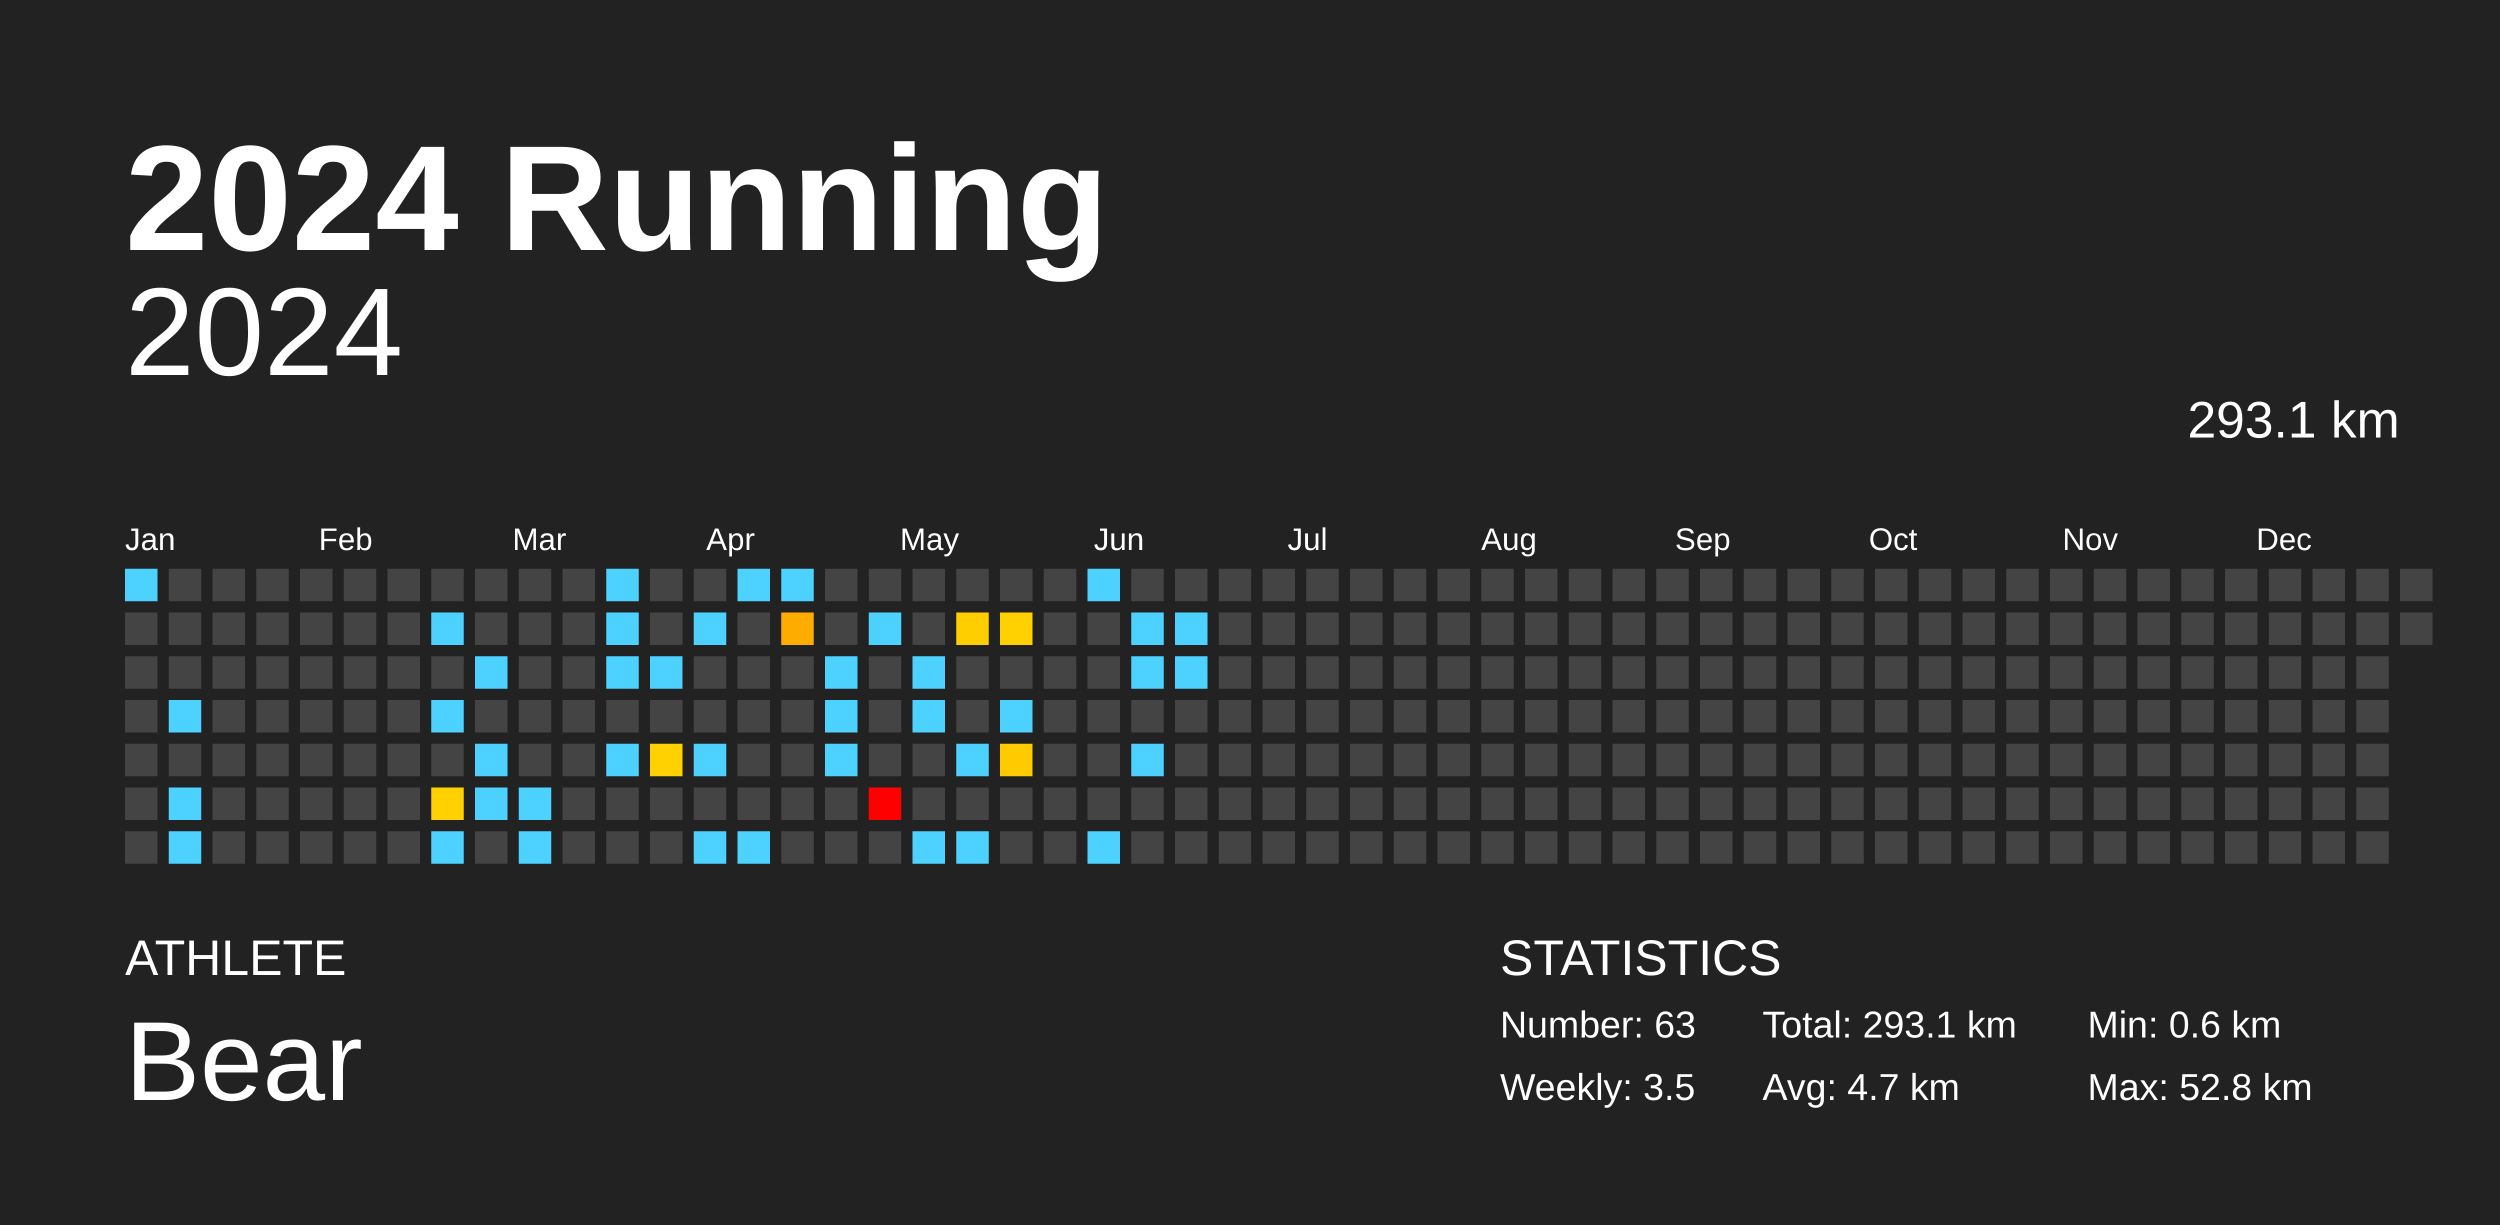
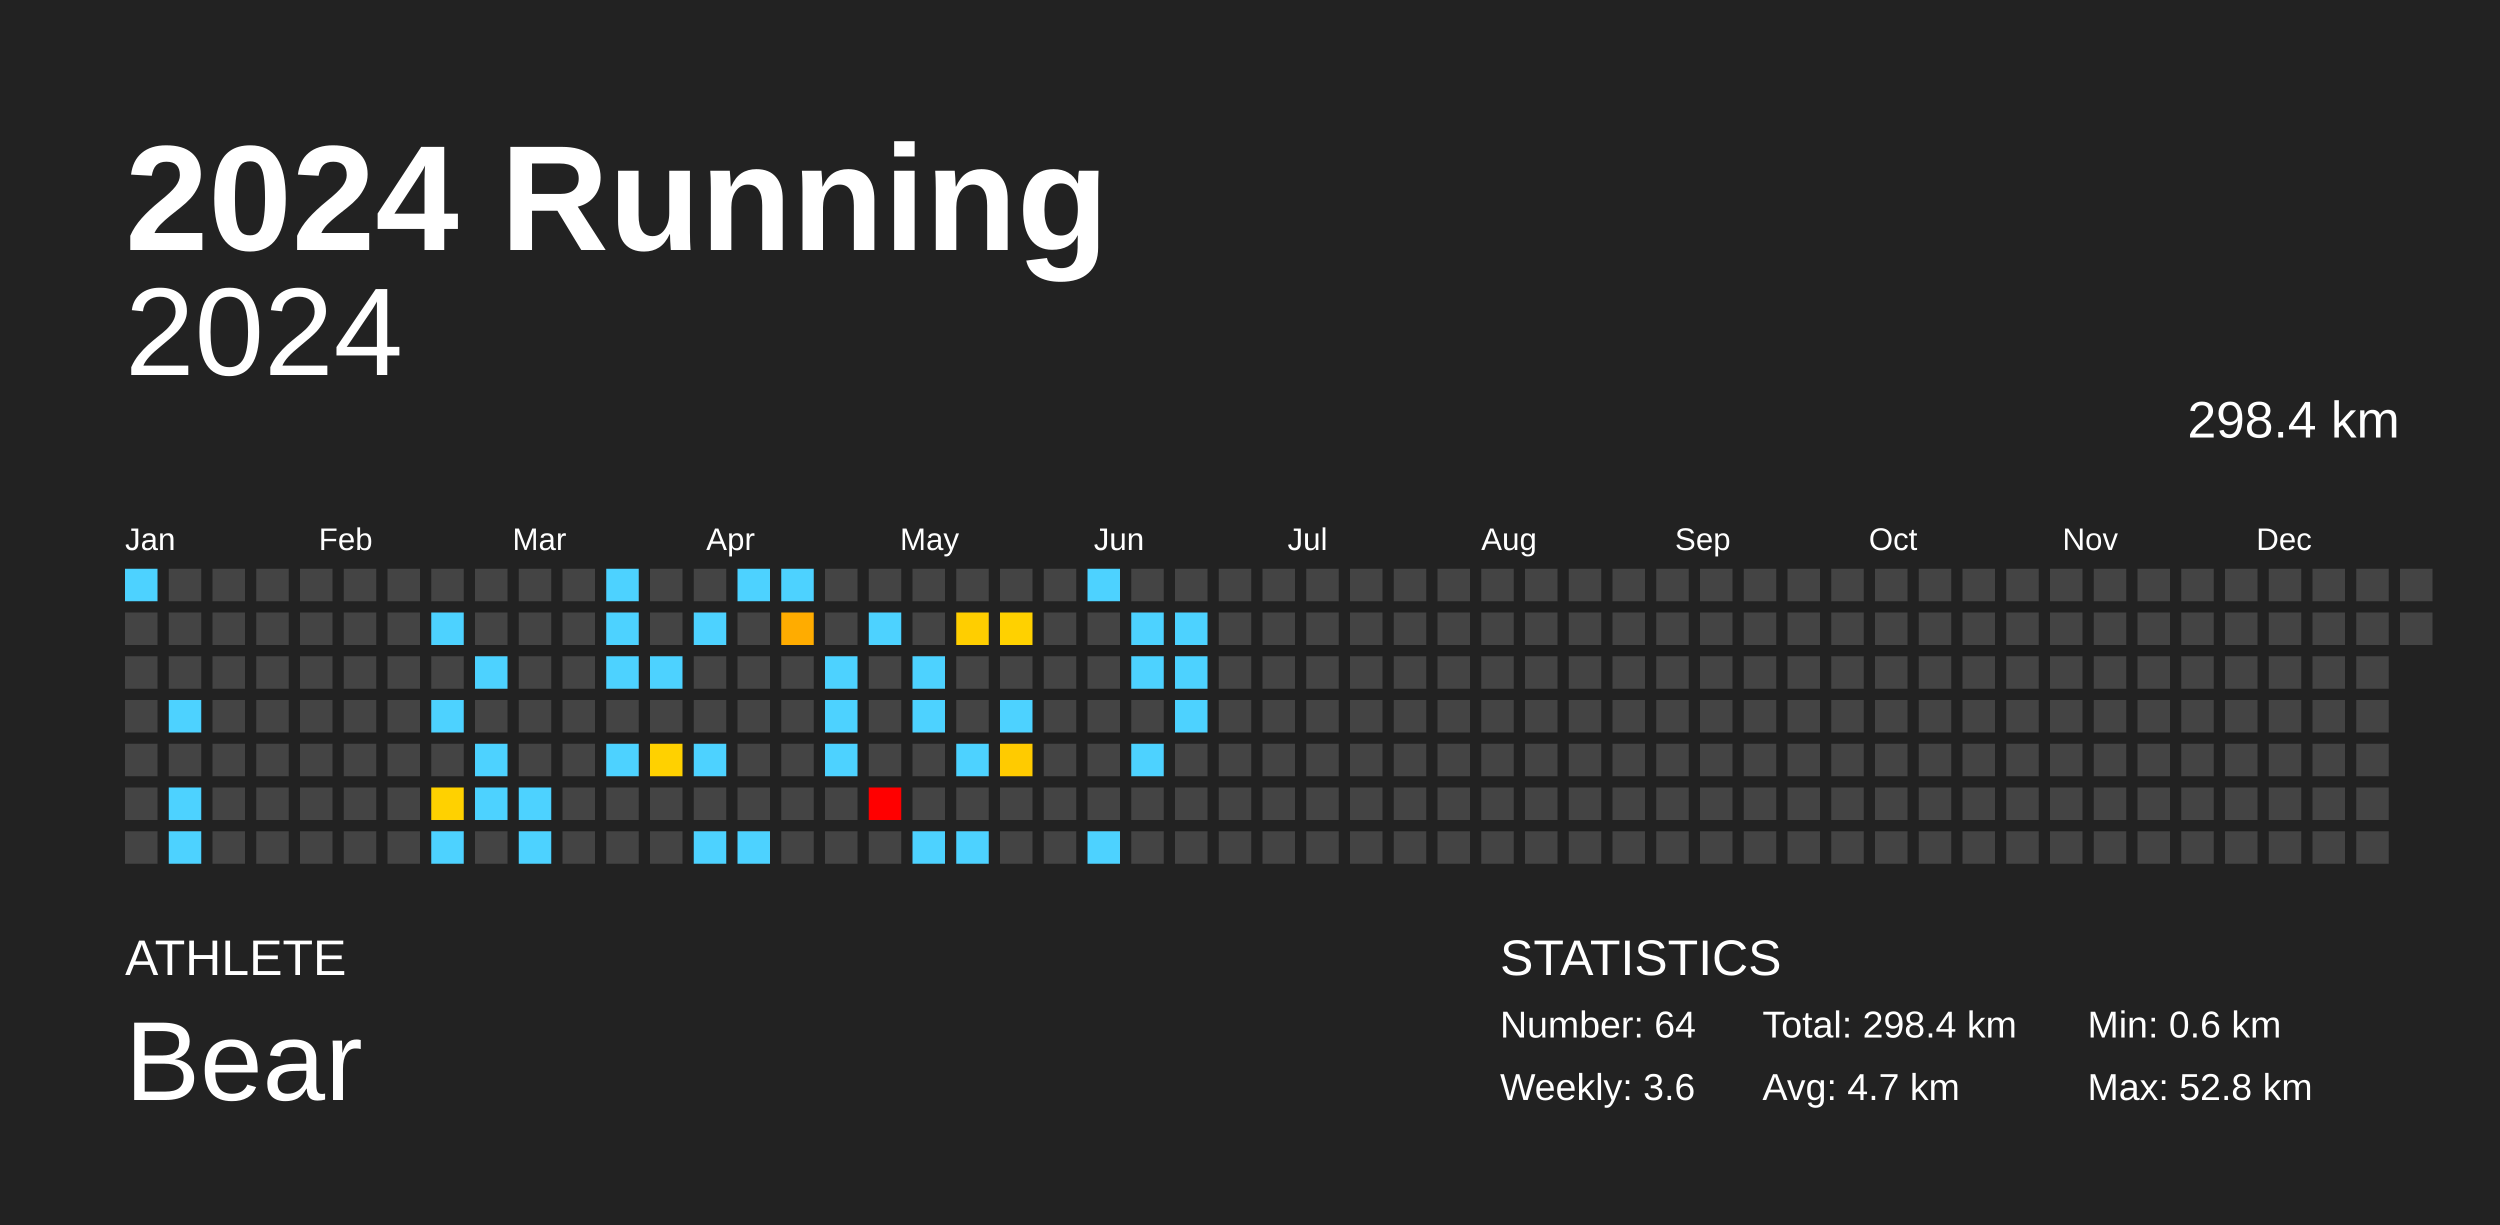
<svg xmlns="http://www.w3.org/2000/svg" baseProfile="full" height="98mm" version="1.1" viewBox="0,0,200,98" width="200mm">
  <defs />
  <rect fill="#222222" height="98" width="200" x="0" y="0" />
  <text fill="#FFFFFF" style="font-size:12px; font-family:Arial; font-weight:bold;" x="10" y="20">2024 Running</text>
  <text fill="#FFFFFF" style="font-size:4px; font-family:Arial" x="10" y="78">ATHLETE</text>
  <text fill="#FFFFFF" style="font-size:9px; font-family:Arial" x="10" y="88">Bear</text>
  <text fill="#FFFFFF" style="font-size:4px; font-family:Arial" x="120" y="78">STATISTICS</text>
-   <text fill="#FFFFFF" style="font-size:3px; font-family:Arial" x="120" y="83">Number: 63</text>
-   <text fill="#FFFFFF" style="font-size:3px; font-family:Arial" x="120" y="88">Weekly: 3.5</text>
-   <text fill="#FFFFFF" style="font-size:3px; font-family:Arial" x="141" y="83">Total: 293.1 km</text>
+   <text fill="#FFFFFF" style="font-size:3px; font-family:Arial" x="120" y="83">Number: 64</text>
+   <text fill="#FFFFFF" style="font-size:3px; font-family:Arial" x="120" y="88">Weekly: 3.6</text>
+   <text fill="#FFFFFF" style="font-size:3px; font-family:Arial" x="141" y="83">Total: 298.4 km</text>
  <text fill="#FFFFFF" style="font-size:3px; font-family:Arial" x="141" y="88">Avg: 4.7 km</text>
  <text fill="#FFFFFF" style="font-size:3px; font-family:Arial" x="167" y="83">Min: 0.6 km</text>
  <text fill="#FFFFFF" style="font-size:3px; font-family:Arial" x="167" y="88">Max: 52.8 km</text>
  <text alignment-baseline="hanging" fill="#FFFFFF" style="font-size:10.0px; font-family:Arial;" x="10" y="30">2024</text>
-   <text alignment-baseline="hanging" fill="#FFFFFF" style="font-size:4.125px; font-family:Arial;" x="175" y="35">293.1 km</text>
+   <text alignment-baseline="hanging" fill="#FFFFFF" style="font-size:4.125px; font-family:Arial;" x="175" y="35">298.4 km</text>
  <text fill="#FFFFFF" style="font-size:2.5px; font-family:Arial" x="10.0" y="44">Jan</text>
  <text fill="#FFFFFF" style="font-size:2.5px; font-family:Arial" x="25.5" y="44">Feb</text>
  <text fill="#FFFFFF" style="font-size:2.5px; font-family:Arial" x="41.0" y="44">Mar</text>
  <text fill="#FFFFFF" style="font-size:2.5px; font-family:Arial" x="56.5" y="44">Apr</text>
  <text fill="#FFFFFF" style="font-size:2.5px; font-family:Arial" x="72.0" y="44">May</text>
  <text fill="#FFFFFF" style="font-size:2.5px; font-family:Arial" x="87.5" y="44">Jun</text>
  <text fill="#FFFFFF" style="font-size:2.5px; font-family:Arial" x="103.0" y="44">Jul</text>
  <text fill="#FFFFFF" style="font-size:2.5px; font-family:Arial" x="118.5" y="44">Aug</text>
  <text fill="#FFFFFF" style="font-size:2.5px; font-family:Arial" x="134.0" y="44">Sep</text>
  <text fill="#FFFFFF" style="font-size:2.5px; font-family:Arial" x="149.5" y="44">Oct</text>
  <text fill="#FFFFFF" style="font-size:2.5px; font-family:Arial" x="165.0" y="44">Nov</text>
  <text fill="#FFFFFF" style="font-size:2.5px; font-family:Arial" x="180.5" y="44">Dec</text>
  <rect fill="#4dd2ff" height="2.6" width="2.6" x="10.0" y="45.5" />
  <rect fill="#444444" height="2.6" width="2.6" x="10.0" y="49.0" />
  <rect fill="#444444" height="2.6" width="2.6" x="10.0" y="52.5" />
  <rect fill="#444444" height="2.6" width="2.6" x="10.0" y="56.0" />
  <rect fill="#444444" height="2.6" width="2.6" x="10.0" y="59.5" />
  <rect fill="#444444" height="2.6" width="2.6" x="10.0" y="63.0" />
  <rect fill="#444444" height="2.6" width="2.6" x="10.0" y="66.5" />
  <rect fill="#444444" height="2.6" width="2.6" x="13.5" y="45.5" />
  <rect fill="#444444" height="2.6" width="2.6" x="13.5" y="49.0" />
  <rect fill="#444444" height="2.6" width="2.6" x="13.5" y="52.5" />
  <rect fill="#4dd2ff" height="2.6" width="2.6" x="13.5" y="56.0" />
  <rect fill="#444444" height="2.6" width="2.6" x="13.5" y="59.5" />
  <rect fill="#4dd2ff" height="2.6" width="2.6" x="13.5" y="63.0" />
  <rect fill="#4dd2ff" height="2.6" width="2.6" x="13.5" y="66.5" />
  <rect fill="#444444" height="2.6" width="2.6" x="17.0" y="45.5" />
  <rect fill="#444444" height="2.6" width="2.6" x="17.0" y="49.0" />
  <rect fill="#444444" height="2.6" width="2.6" x="17.0" y="52.5" />
  <rect fill="#444444" height="2.6" width="2.6" x="17.0" y="56.0" />
  <rect fill="#444444" height="2.6" width="2.6" x="17.0" y="59.5" />
  <rect fill="#444444" height="2.6" width="2.6" x="17.0" y="63.0" />
  <rect fill="#444444" height="2.6" width="2.6" x="17.0" y="66.5" />
  <rect fill="#444444" height="2.6" width="2.6" x="20.5" y="45.5" />
  <rect fill="#444444" height="2.6" width="2.6" x="20.5" y="49.0" />
  <rect fill="#444444" height="2.6" width="2.6" x="20.5" y="52.5" />
  <rect fill="#444444" height="2.6" width="2.6" x="20.5" y="56.0" />
  <rect fill="#444444" height="2.6" width="2.6" x="20.5" y="59.5" />
  <rect fill="#444444" height="2.6" width="2.6" x="20.5" y="63.0" />
  <rect fill="#444444" height="2.6" width="2.6" x="20.5" y="66.5" />
  <rect fill="#444444" height="2.6" width="2.6" x="24.0" y="45.5" />
  <rect fill="#444444" height="2.6" width="2.6" x="24.0" y="49.0" />
  <rect fill="#444444" height="2.6" width="2.6" x="24.0" y="52.5" />
  <rect fill="#444444" height="2.6" width="2.6" x="24.0" y="56.0" />
  <rect fill="#444444" height="2.6" width="2.6" x="24.0" y="59.5" />
  <rect fill="#444444" height="2.6" width="2.6" x="24.0" y="63.0" />
  <rect fill="#444444" height="2.6" width="2.6" x="24.0" y="66.5" />
  <rect fill="#444444" height="2.6" width="2.6" x="27.5" y="45.5" />
  <rect fill="#444444" height="2.6" width="2.6" x="27.5" y="49.0" />
  <rect fill="#444444" height="2.6" width="2.6" x="27.5" y="52.5" />
  <rect fill="#444444" height="2.6" width="2.6" x="27.5" y="56.0" />
  <rect fill="#444444" height="2.6" width="2.6" x="27.5" y="59.5" />
  <rect fill="#444444" height="2.6" width="2.6" x="27.5" y="63.0" />
  <rect fill="#444444" height="2.6" width="2.6" x="27.5" y="66.5" />
  <rect fill="#444444" height="2.6" width="2.6" x="31.0" y="45.5" />
  <rect fill="#444444" height="2.6" width="2.6" x="31.0" y="49.0" />
  <rect fill="#444444" height="2.6" width="2.6" x="31.0" y="52.5" />
  <rect fill="#444444" height="2.6" width="2.6" x="31.0" y="56.0" />
  <rect fill="#444444" height="2.6" width="2.6" x="31.0" y="59.5" />
  <rect fill="#444444" height="2.6" width="2.6" x="31.0" y="63.0" />
  <rect fill="#444444" height="2.6" width="2.6" x="31.0" y="66.5" />
  <rect fill="#444444" height="2.6" width="2.6" x="34.5" y="45.5" />
  <rect fill="#4dd2ff" height="2.6" width="2.6" x="34.5" y="49.0" />
  <rect fill="#444444" height="2.6" width="2.6" x="34.5" y="52.5" />
  <rect fill="#4dd2ff" height="2.6" width="2.6" x="34.5" y="56.0" />
  <rect fill="#444444" height="2.6" width="2.6" x="34.5" y="59.5" />
  <rect fill="#ffd100" height="2.6" width="2.6" x="34.5" y="63.0" />
  <rect fill="#4dd2ff" height="2.6" width="2.6" x="34.5" y="66.5" />
  <rect fill="#444444" height="2.6" width="2.6" x="38.0" y="45.5" />
  <rect fill="#444444" height="2.6" width="2.6" x="38.0" y="49.0" />
  <rect fill="#4dd2ff" height="2.6" width="2.6" x="38.0" y="52.5" />
  <rect fill="#444444" height="2.6" width="2.6" x="38.0" y="56.0" />
  <rect fill="#4dd2ff" height="2.6" width="2.6" x="38.0" y="59.5" />
  <rect fill="#4dd2ff" height="2.6" width="2.6" x="38.0" y="63.0" />
  <rect fill="#444444" height="2.6" width="2.6" x="38.0" y="66.5" />
  <rect fill="#444444" height="2.6" width="2.6" x="41.5" y="45.5" />
  <rect fill="#444444" height="2.6" width="2.6" x="41.5" y="49.0" />
  <rect fill="#444444" height="2.6" width="2.6" x="41.5" y="52.5" />
  <rect fill="#444444" height="2.6" width="2.6" x="41.5" y="56.0" />
  <rect fill="#444444" height="2.6" width="2.6" x="41.5" y="59.5" />
  <rect fill="#4dd2ff" height="2.6" width="2.6" x="41.5" y="63.0" />
  <rect fill="#4dd2ff" height="2.6" width="2.6" x="41.5" y="66.5" />
  <rect fill="#444444" height="2.6" width="2.6" x="45.0" y="45.5" />
  <rect fill="#444444" height="2.6" width="2.6" x="45.0" y="49.0" />
  <rect fill="#444444" height="2.6" width="2.6" x="45.0" y="52.5" />
  <rect fill="#444444" height="2.6" width="2.6" x="45.0" y="56.0" />
  <rect fill="#444444" height="2.6" width="2.6" x="45.0" y="59.5" />
  <rect fill="#444444" height="2.6" width="2.6" x="45.0" y="63.0" />
  <rect fill="#444444" height="2.6" width="2.6" x="45.0" y="66.5" />
  <rect fill="#4dd2ff" height="2.6" width="2.6" x="48.5" y="45.5" />
  <rect fill="#4dd2ff" height="2.6" width="2.6" x="48.5" y="49.0" />
  <rect fill="#4dd2ff" height="2.6" width="2.6" x="48.5" y="52.5" />
  <rect fill="#444444" height="2.6" width="2.6" x="48.5" y="56.0" />
  <rect fill="#4dd2ff" height="2.6" width="2.6" x="48.5" y="59.5" />
  <rect fill="#444444" height="2.6" width="2.6" x="48.5" y="63.0" />
  <rect fill="#444444" height="2.6" width="2.6" x="48.5" y="66.5" />
  <rect fill="#444444" height="2.6" width="2.6" x="52.0" y="45.5" />
  <rect fill="#444444" height="2.6" width="2.6" x="52.0" y="49.0" />
  <rect fill="#4dd2ff" height="2.6" width="2.6" x="52.0" y="52.5" />
  <rect fill="#444444" height="2.6" width="2.6" x="52.0" y="56.0" />
  <rect fill="#ffd100" height="2.6" width="2.6" x="52.0" y="59.5" />
  <rect fill="#444444" height="2.6" width="2.6" x="52.0" y="63.0" />
  <rect fill="#444444" height="2.6" width="2.6" x="52.0" y="66.5" />
  <rect fill="#444444" height="2.6" width="2.6" x="55.5" y="45.5" />
  <rect fill="#4dd2ff" height="2.6" width="2.6" x="55.5" y="49.0" />
  <rect fill="#444444" height="2.6" width="2.6" x="55.5" y="52.5" />
  <rect fill="#444444" height="2.6" width="2.6" x="55.5" y="56.0" />
  <rect fill="#4dd2ff" height="2.6" width="2.6" x="55.5" y="59.5" />
  <rect fill="#444444" height="2.6" width="2.6" x="55.5" y="63.0" />
  <rect fill="#4dd2ff" height="2.6" width="2.6" x="55.5" y="66.5" />
  <rect fill="#4dd2ff" height="2.6" width="2.6" x="59.0" y="45.5" />
  <rect fill="#444444" height="2.6" width="2.6" x="59.0" y="49.0" />
  <rect fill="#444444" height="2.6" width="2.6" x="59.0" y="52.5" />
  <rect fill="#444444" height="2.6" width="2.6" x="59.0" y="56.0" />
  <rect fill="#444444" height="2.6" width="2.6" x="59.0" y="59.5" />
  <rect fill="#444444" height="2.6" width="2.6" x="59.0" y="63.0" />
  <rect fill="#4dd2ff" height="2.6" width="2.6" x="59.0" y="66.5" />
  <rect fill="#4dd2ff" height="2.6" width="2.6" x="62.5" y="45.5" />
  <rect fill="#ffac00" height="2.6" width="2.6" x="62.5" y="49.0" />
  <rect fill="#444444" height="2.6" width="2.6" x="62.5" y="52.5" />
  <rect fill="#444444" height="2.6" width="2.6" x="62.5" y="56.0" />
  <rect fill="#444444" height="2.6" width="2.6" x="62.5" y="59.5" />
  <rect fill="#444444" height="2.6" width="2.6" x="62.5" y="63.0" />
  <rect fill="#444444" height="2.6" width="2.6" x="62.5" y="66.5" />
  <rect fill="#444444" height="2.6" width="2.6" x="66.0" y="45.5" />
  <rect fill="#444444" height="2.6" width="2.6" x="66.0" y="49.0" />
  <rect fill="#4dd2ff" height="2.6" width="2.6" x="66.0" y="52.5" />
  <rect fill="#4dd2ff" height="2.6" width="2.6" x="66.0" y="56.0" />
  <rect fill="#4dd2ff" height="2.6" width="2.6" x="66.0" y="59.5" />
  <rect fill="#444444" height="2.6" width="2.6" x="66.0" y="63.0" />
  <rect fill="#444444" height="2.6" width="2.6" x="66.0" y="66.5" />
  <rect fill="#444444" height="2.6" width="2.6" x="69.5" y="45.5" />
  <rect fill="#4dd2ff" height="2.6" width="2.6" x="69.5" y="49.0" />
  <rect fill="#444444" height="2.6" width="2.6" x="69.5" y="52.5" />
  <rect fill="#444444" height="2.6" width="2.6" x="69.5" y="56.0" />
  <rect fill="#444444" height="2.6" width="2.6" x="69.5" y="59.5" />
  <rect fill="red" height="2.6" width="2.6" x="69.5" y="63.0" />
  <rect fill="#444444" height="2.6" width="2.6" x="69.5" y="66.5" />
  <rect fill="#444444" height="2.6" width="2.6" x="73.0" y="45.5" />
  <rect fill="#444444" height="2.6" width="2.6" x="73.0" y="49.0" />
  <rect fill="#4dd2ff" height="2.6" width="2.6" x="73.0" y="52.5" />
  <rect fill="#4dd2ff" height="2.6" width="2.6" x="73.0" y="56.0" />
  <rect fill="#444444" height="2.6" width="2.6" x="73.0" y="59.5" />
  <rect fill="#444444" height="2.6" width="2.6" x="73.0" y="63.0" />
  <rect fill="#4dd2ff" height="2.6" width="2.6" x="73.0" y="66.5" />
  <rect fill="#444444" height="2.6" width="2.6" x="76.5" y="45.5" />
  <rect fill="#ffce00" height="2.6" width="2.6" x="76.5" y="49.0" />
  <rect fill="#444444" height="2.6" width="2.6" x="76.5" y="52.5" />
  <rect fill="#444444" height="2.6" width="2.6" x="76.5" y="56.0" />
  <rect fill="#4dd2ff" height="2.6" width="2.6" x="76.5" y="59.5" />
  <rect fill="#444444" height="2.6" width="2.6" x="76.5" y="63.0" />
  <rect fill="#4dd2ff" height="2.6" width="2.6" x="76.5" y="66.5" />
  <rect fill="#444444" height="2.6" width="2.6" x="80.0" y="45.5" />
  <rect fill="#ffd100" height="2.6" width="2.6" x="80.0" y="49.0" />
  <rect fill="#444444" height="2.6" width="2.6" x="80.0" y="52.5" />
  <rect fill="#4dd2ff" height="2.6" width="2.6" x="80.0" y="56.0" />
  <rect fill="#ffcb00" height="2.6" width="2.6" x="80.0" y="59.5" />
  <rect fill="#444444" height="2.6" width="2.6" x="80.0" y="63.0" />
  <rect fill="#444444" height="2.6" width="2.6" x="80.0" y="66.5" />
  <rect fill="#444444" height="2.6" width="2.6" x="83.5" y="45.5" />
  <rect fill="#444444" height="2.6" width="2.6" x="83.5" y="49.0" />
  <rect fill="#444444" height="2.6" width="2.6" x="83.5" y="52.5" />
  <rect fill="#444444" height="2.6" width="2.6" x="83.5" y="56.0" />
  <rect fill="#444444" height="2.6" width="2.6" x="83.5" y="59.5" />
  <rect fill="#444444" height="2.6" width="2.6" x="83.5" y="63.0" />
  <rect fill="#444444" height="2.6" width="2.6" x="83.5" y="66.5" />
  <rect fill="#4dd2ff" height="2.6" width="2.6" x="87.0" y="45.5" />
  <rect fill="#444444" height="2.6" width="2.6" x="87.0" y="49.0" />
  <rect fill="#444444" height="2.6" width="2.6" x="87.0" y="52.5" />
  <rect fill="#444444" height="2.6" width="2.6" x="87.0" y="56.0" />
  <rect fill="#444444" height="2.6" width="2.6" x="87.0" y="59.5" />
  <rect fill="#444444" height="2.6" width="2.6" x="87.0" y="63.0" />
  <rect fill="#4dd2ff" height="2.6" width="2.6" x="87.0" y="66.5" />
  <rect fill="#444444" height="2.6" width="2.6" x="90.5" y="45.5" />
  <rect fill="#4dd2ff" height="2.6" width="2.6" x="90.5" y="49.0" />
  <rect fill="#4dd2ff" height="2.6" width="2.6" x="90.5" y="52.5" />
  <rect fill="#444444" height="2.6" width="2.6" x="90.5" y="56.0" />
  <rect fill="#4dd2ff" height="2.6" width="2.6" x="90.5" y="59.5" />
  <rect fill="#444444" height="2.6" width="2.6" x="90.5" y="63.0" />
  <rect fill="#444444" height="2.6" width="2.6" x="90.5" y="66.5" />
  <rect fill="#444444" height="2.6" width="2.6" x="94.0" y="45.5" />
  <rect fill="#4dd2ff" height="2.6" width="2.6" x="94.0" y="49.0" />
  <rect fill="#4dd2ff" height="2.6" width="2.6" x="94.0" y="52.5" />
-   <rect fill="#444444" height="2.6" width="2.6" x="94.0" y="56.0" />
+   <rect fill="#4dd2ff" height="2.6" width="2.6" x="94.0" y="56.0" />
  <rect fill="#444444" height="2.6" width="2.6" x="94.0" y="59.5" />
  <rect fill="#444444" height="2.6" width="2.6" x="94.0" y="63.0" />
  <rect fill="#444444" height="2.6" width="2.6" x="94.0" y="66.5" />
  <rect fill="#444444" height="2.6" width="2.6" x="97.5" y="45.5" />
  <rect fill="#444444" height="2.6" width="2.6" x="97.5" y="49.0" />
  <rect fill="#444444" height="2.6" width="2.6" x="97.5" y="52.5" />
  <rect fill="#444444" height="2.6" width="2.6" x="97.5" y="56.0" />
  <rect fill="#444444" height="2.6" width="2.6" x="97.5" y="59.5" />
  <rect fill="#444444" height="2.6" width="2.6" x="97.5" y="63.0" />
  <rect fill="#444444" height="2.6" width="2.6" x="97.5" y="66.5" />
  <rect fill="#444444" height="2.6" width="2.6" x="101.0" y="45.5" />
  <rect fill="#444444" height="2.6" width="2.6" x="101.0" y="49.0" />
  <rect fill="#444444" height="2.6" width="2.6" x="101.0" y="52.5" />
  <rect fill="#444444" height="2.6" width="2.6" x="101.0" y="56.0" />
  <rect fill="#444444" height="2.6" width="2.6" x="101.0" y="59.5" />
  <rect fill="#444444" height="2.6" width="2.6" x="101.0" y="63.0" />
  <rect fill="#444444" height="2.6" width="2.6" x="101.0" y="66.5" />
  <rect fill="#444444" height="2.6" width="2.6" x="104.5" y="45.5" />
  <rect fill="#444444" height="2.6" width="2.6" x="104.5" y="49.0" />
  <rect fill="#444444" height="2.6" width="2.6" x="104.5" y="52.5" />
  <rect fill="#444444" height="2.6" width="2.6" x="104.5" y="56.0" />
  <rect fill="#444444" height="2.6" width="2.6" x="104.5" y="59.5" />
  <rect fill="#444444" height="2.6" width="2.6" x="104.5" y="63.0" />
  <rect fill="#444444" height="2.6" width="2.6" x="104.5" y="66.5" />
  <rect fill="#444444" height="2.6" width="2.6" x="108.0" y="45.5" />
  <rect fill="#444444" height="2.6" width="2.6" x="108.0" y="49.0" />
  <rect fill="#444444" height="2.6" width="2.6" x="108.0" y="52.5" />
  <rect fill="#444444" height="2.6" width="2.6" x="108.0" y="56.0" />
  <rect fill="#444444" height="2.6" width="2.6" x="108.0" y="59.5" />
  <rect fill="#444444" height="2.6" width="2.6" x="108.0" y="63.0" />
  <rect fill="#444444" height="2.6" width="2.6" x="108.0" y="66.5" />
  <rect fill="#444444" height="2.6" width="2.6" x="111.5" y="45.5" />
  <rect fill="#444444" height="2.6" width="2.6" x="111.5" y="49.0" />
  <rect fill="#444444" height="2.6" width="2.6" x="111.5" y="52.5" />
  <rect fill="#444444" height="2.6" width="2.6" x="111.5" y="56.0" />
  <rect fill="#444444" height="2.6" width="2.6" x="111.5" y="59.5" />
  <rect fill="#444444" height="2.6" width="2.6" x="111.5" y="63.0" />
  <rect fill="#444444" height="2.6" width="2.6" x="111.5" y="66.5" />
  <rect fill="#444444" height="2.6" width="2.6" x="115.0" y="45.5" />
  <rect fill="#444444" height="2.6" width="2.6" x="115.0" y="49.0" />
  <rect fill="#444444" height="2.6" width="2.6" x="115.0" y="52.5" />
  <rect fill="#444444" height="2.6" width="2.6" x="115.0" y="56.0" />
  <rect fill="#444444" height="2.6" width="2.6" x="115.0" y="59.5" />
  <rect fill="#444444" height="2.6" width="2.6" x="115.0" y="63.0" />
  <rect fill="#444444" height="2.6" width="2.6" x="115.0" y="66.5" />
  <rect fill="#444444" height="2.6" width="2.6" x="118.5" y="45.5" />
  <rect fill="#444444" height="2.6" width="2.6" x="118.5" y="49.0" />
  <rect fill="#444444" height="2.6" width="2.6" x="118.5" y="52.5" />
  <rect fill="#444444" height="2.6" width="2.6" x="118.5" y="56.0" />
  <rect fill="#444444" height="2.6" width="2.6" x="118.5" y="59.5" />
  <rect fill="#444444" height="2.6" width="2.6" x="118.5" y="63.0" />
  <rect fill="#444444" height="2.6" width="2.6" x="118.5" y="66.5" />
  <rect fill="#444444" height="2.6" width="2.6" x="122.0" y="45.5" />
  <rect fill="#444444" height="2.6" width="2.6" x="122.0" y="49.0" />
  <rect fill="#444444" height="2.6" width="2.6" x="122.0" y="52.5" />
  <rect fill="#444444" height="2.6" width="2.6" x="122.0" y="56.0" />
  <rect fill="#444444" height="2.6" width="2.6" x="122.0" y="59.5" />
  <rect fill="#444444" height="2.6" width="2.6" x="122.0" y="63.0" />
  <rect fill="#444444" height="2.6" width="2.6" x="122.0" y="66.5" />
  <rect fill="#444444" height="2.6" width="2.6" x="125.5" y="45.5" />
  <rect fill="#444444" height="2.6" width="2.6" x="125.5" y="49.0" />
  <rect fill="#444444" height="2.6" width="2.6" x="125.5" y="52.5" />
  <rect fill="#444444" height="2.6" width="2.6" x="125.5" y="56.0" />
  <rect fill="#444444" height="2.6" width="2.6" x="125.5" y="59.5" />
  <rect fill="#444444" height="2.6" width="2.6" x="125.5" y="63.0" />
  <rect fill="#444444" height="2.6" width="2.6" x="125.5" y="66.5" />
  <rect fill="#444444" height="2.6" width="2.6" x="129.0" y="45.5" />
  <rect fill="#444444" height="2.6" width="2.6" x="129.0" y="49.0" />
  <rect fill="#444444" height="2.6" width="2.6" x="129.0" y="52.5" />
  <rect fill="#444444" height="2.6" width="2.6" x="129.0" y="56.0" />
  <rect fill="#444444" height="2.6" width="2.6" x="129.0" y="59.5" />
  <rect fill="#444444" height="2.6" width="2.6" x="129.0" y="63.0" />
  <rect fill="#444444" height="2.6" width="2.6" x="129.0" y="66.5" />
  <rect fill="#444444" height="2.6" width="2.6" x="132.5" y="45.5" />
  <rect fill="#444444" height="2.6" width="2.6" x="132.5" y="49.0" />
  <rect fill="#444444" height="2.6" width="2.6" x="132.5" y="52.5" />
  <rect fill="#444444" height="2.6" width="2.6" x="132.5" y="56.0" />
  <rect fill="#444444" height="2.6" width="2.6" x="132.5" y="59.5" />
  <rect fill="#444444" height="2.6" width="2.6" x="132.5" y="63.0" />
  <rect fill="#444444" height="2.6" width="2.6" x="132.5" y="66.5" />
  <rect fill="#444444" height="2.6" width="2.6" x="136.0" y="45.5" />
  <rect fill="#444444" height="2.6" width="2.6" x="136.0" y="49.0" />
  <rect fill="#444444" height="2.6" width="2.6" x="136.0" y="52.5" />
  <rect fill="#444444" height="2.6" width="2.6" x="136.0" y="56.0" />
  <rect fill="#444444" height="2.6" width="2.6" x="136.0" y="59.5" />
  <rect fill="#444444" height="2.6" width="2.6" x="136.0" y="63.0" />
  <rect fill="#444444" height="2.6" width="2.6" x="136.0" y="66.5" />
  <rect fill="#444444" height="2.6" width="2.6" x="139.5" y="45.5" />
  <rect fill="#444444" height="2.6" width="2.6" x="139.5" y="49.0" />
  <rect fill="#444444" height="2.6" width="2.6" x="139.5" y="52.5" />
  <rect fill="#444444" height="2.6" width="2.6" x="139.5" y="56.0" />
  <rect fill="#444444" height="2.6" width="2.6" x="139.5" y="59.5" />
  <rect fill="#444444" height="2.6" width="2.6" x="139.5" y="63.0" />
  <rect fill="#444444" height="2.6" width="2.6" x="139.5" y="66.5" />
  <rect fill="#444444" height="2.6" width="2.6" x="143.0" y="45.5" />
  <rect fill="#444444" height="2.6" width="2.6" x="143.0" y="49.0" />
  <rect fill="#444444" height="2.6" width="2.6" x="143.0" y="52.5" />
  <rect fill="#444444" height="2.6" width="2.6" x="143.0" y="56.0" />
  <rect fill="#444444" height="2.6" width="2.6" x="143.0" y="59.5" />
  <rect fill="#444444" height="2.6" width="2.6" x="143.0" y="63.0" />
  <rect fill="#444444" height="2.6" width="2.6" x="143.0" y="66.5" />
  <rect fill="#444444" height="2.6" width="2.6" x="146.5" y="45.5" />
  <rect fill="#444444" height="2.6" width="2.6" x="146.5" y="49.0" />
  <rect fill="#444444" height="2.6" width="2.6" x="146.5" y="52.5" />
  <rect fill="#444444" height="2.6" width="2.6" x="146.5" y="56.0" />
  <rect fill="#444444" height="2.6" width="2.6" x="146.5" y="59.5" />
  <rect fill="#444444" height="2.6" width="2.6" x="146.5" y="63.0" />
  <rect fill="#444444" height="2.6" width="2.6" x="146.5" y="66.5" />
  <rect fill="#444444" height="2.6" width="2.6" x="150.0" y="45.5" />
  <rect fill="#444444" height="2.6" width="2.6" x="150.0" y="49.0" />
  <rect fill="#444444" height="2.6" width="2.6" x="150.0" y="52.5" />
  <rect fill="#444444" height="2.6" width="2.6" x="150.0" y="56.0" />
  <rect fill="#444444" height="2.6" width="2.6" x="150.0" y="59.5" />
  <rect fill="#444444" height="2.6" width="2.6" x="150.0" y="63.0" />
  <rect fill="#444444" height="2.6" width="2.6" x="150.0" y="66.5" />
  <rect fill="#444444" height="2.6" width="2.6" x="153.5" y="45.5" />
  <rect fill="#444444" height="2.6" width="2.6" x="153.5" y="49.0" />
  <rect fill="#444444" height="2.6" width="2.6" x="153.5" y="52.5" />
  <rect fill="#444444" height="2.6" width="2.6" x="153.5" y="56.0" />
  <rect fill="#444444" height="2.6" width="2.6" x="153.5" y="59.5" />
  <rect fill="#444444" height="2.6" width="2.6" x="153.5" y="63.0" />
  <rect fill="#444444" height="2.6" width="2.6" x="153.5" y="66.5" />
  <rect fill="#444444" height="2.6" width="2.6" x="157.0" y="45.5" />
  <rect fill="#444444" height="2.6" width="2.6" x="157.0" y="49.0" />
  <rect fill="#444444" height="2.6" width="2.6" x="157.0" y="52.5" />
  <rect fill="#444444" height="2.6" width="2.6" x="157.0" y="56.0" />
  <rect fill="#444444" height="2.6" width="2.6" x="157.0" y="59.5" />
  <rect fill="#444444" height="2.6" width="2.6" x="157.0" y="63.0" />
  <rect fill="#444444" height="2.6" width="2.6" x="157.0" y="66.5" />
  <rect fill="#444444" height="2.6" width="2.6" x="160.5" y="45.5" />
  <rect fill="#444444" height="2.6" width="2.6" x="160.5" y="49.0" />
  <rect fill="#444444" height="2.6" width="2.6" x="160.5" y="52.5" />
  <rect fill="#444444" height="2.6" width="2.6" x="160.5" y="56.0" />
  <rect fill="#444444" height="2.6" width="2.6" x="160.5" y="59.5" />
  <rect fill="#444444" height="2.6" width="2.6" x="160.5" y="63.0" />
  <rect fill="#444444" height="2.6" width="2.6" x="160.5" y="66.5" />
  <rect fill="#444444" height="2.6" width="2.6" x="164.0" y="45.5" />
  <rect fill="#444444" height="2.6" width="2.6" x="164.0" y="49.0" />
  <rect fill="#444444" height="2.6" width="2.6" x="164.0" y="52.5" />
  <rect fill="#444444" height="2.6" width="2.6" x="164.0" y="56.0" />
  <rect fill="#444444" height="2.6" width="2.6" x="164.0" y="59.5" />
  <rect fill="#444444" height="2.6" width="2.6" x="164.0" y="63.0" />
  <rect fill="#444444" height="2.6" width="2.6" x="164.0" y="66.5" />
  <rect fill="#444444" height="2.6" width="2.6" x="167.5" y="45.5" />
  <rect fill="#444444" height="2.6" width="2.6" x="167.5" y="49.0" />
  <rect fill="#444444" height="2.6" width="2.6" x="167.5" y="52.5" />
  <rect fill="#444444" height="2.6" width="2.6" x="167.5" y="56.0" />
  <rect fill="#444444" height="2.6" width="2.6" x="167.5" y="59.5" />
  <rect fill="#444444" height="2.6" width="2.6" x="167.5" y="63.0" />
  <rect fill="#444444" height="2.6" width="2.6" x="167.5" y="66.5" />
  <rect fill="#444444" height="2.6" width="2.6" x="171.0" y="45.5" />
  <rect fill="#444444" height="2.6" width="2.6" x="171.0" y="49.0" />
  <rect fill="#444444" height="2.6" width="2.6" x="171.0" y="52.5" />
  <rect fill="#444444" height="2.6" width="2.6" x="171.0" y="56.0" />
  <rect fill="#444444" height="2.6" width="2.6" x="171.0" y="59.5" />
  <rect fill="#444444" height="2.6" width="2.6" x="171.0" y="63.0" />
  <rect fill="#444444" height="2.6" width="2.6" x="171.0" y="66.5" />
  <rect fill="#444444" height="2.6" width="2.6" x="174.5" y="45.5" />
  <rect fill="#444444" height="2.6" width="2.6" x="174.5" y="49.0" />
  <rect fill="#444444" height="2.6" width="2.6" x="174.5" y="52.5" />
  <rect fill="#444444" height="2.6" width="2.6" x="174.5" y="56.0" />
  <rect fill="#444444" height="2.6" width="2.6" x="174.5" y="59.5" />
  <rect fill="#444444" height="2.6" width="2.6" x="174.5" y="63.0" />
  <rect fill="#444444" height="2.6" width="2.6" x="174.5" y="66.5" />
  <rect fill="#444444" height="2.6" width="2.6" x="178.0" y="45.5" />
  <rect fill="#444444" height="2.6" width="2.6" x="178.0" y="49.0" />
  <rect fill="#444444" height="2.6" width="2.6" x="178.0" y="52.5" />
  <rect fill="#444444" height="2.6" width="2.6" x="178.0" y="56.0" />
  <rect fill="#444444" height="2.6" width="2.6" x="178.0" y="59.5" />
  <rect fill="#444444" height="2.6" width="2.6" x="178.0" y="63.0" />
  <rect fill="#444444" height="2.6" width="2.6" x="178.0" y="66.5" />
  <rect fill="#444444" height="2.6" width="2.6" x="181.5" y="45.5" />
  <rect fill="#444444" height="2.6" width="2.6" x="181.5" y="49.0" />
  <rect fill="#444444" height="2.6" width="2.6" x="181.5" y="52.5" />
  <rect fill="#444444" height="2.6" width="2.6" x="181.5" y="56.0" />
  <rect fill="#444444" height="2.6" width="2.6" x="181.5" y="59.5" />
  <rect fill="#444444" height="2.6" width="2.6" x="181.5" y="63.0" />
  <rect fill="#444444" height="2.6" width="2.6" x="181.5" y="66.5" />
  <rect fill="#444444" height="2.6" width="2.6" x="185.0" y="45.5" />
  <rect fill="#444444" height="2.6" width="2.6" x="185.0" y="49.0" />
  <rect fill="#444444" height="2.6" width="2.6" x="185.0" y="52.5" />
  <rect fill="#444444" height="2.6" width="2.6" x="185.0" y="56.0" />
  <rect fill="#444444" height="2.6" width="2.6" x="185.0" y="59.5" />
  <rect fill="#444444" height="2.6" width="2.6" x="185.0" y="63.0" />
  <rect fill="#444444" height="2.6" width="2.6" x="185.0" y="66.5" />
  <rect fill="#444444" height="2.6" width="2.6" x="188.5" y="45.5" />
  <rect fill="#444444" height="2.6" width="2.6" x="188.5" y="49.0" />
  <rect fill="#444444" height="2.6" width="2.6" x="188.5" y="52.5" />
  <rect fill="#444444" height="2.6" width="2.6" x="188.5" y="56.0" />
  <rect fill="#444444" height="2.6" width="2.6" x="188.5" y="59.5" />
  <rect fill="#444444" height="2.6" width="2.6" x="188.5" y="63.0" />
  <rect fill="#444444" height="2.6" width="2.6" x="188.5" y="66.5" />
  <rect fill="#444444" height="2.6" width="2.6" x="192.0" y="45.5" />
  <rect fill="#444444" height="2.6" width="2.6" x="192.0" y="49.0" />
</svg>
